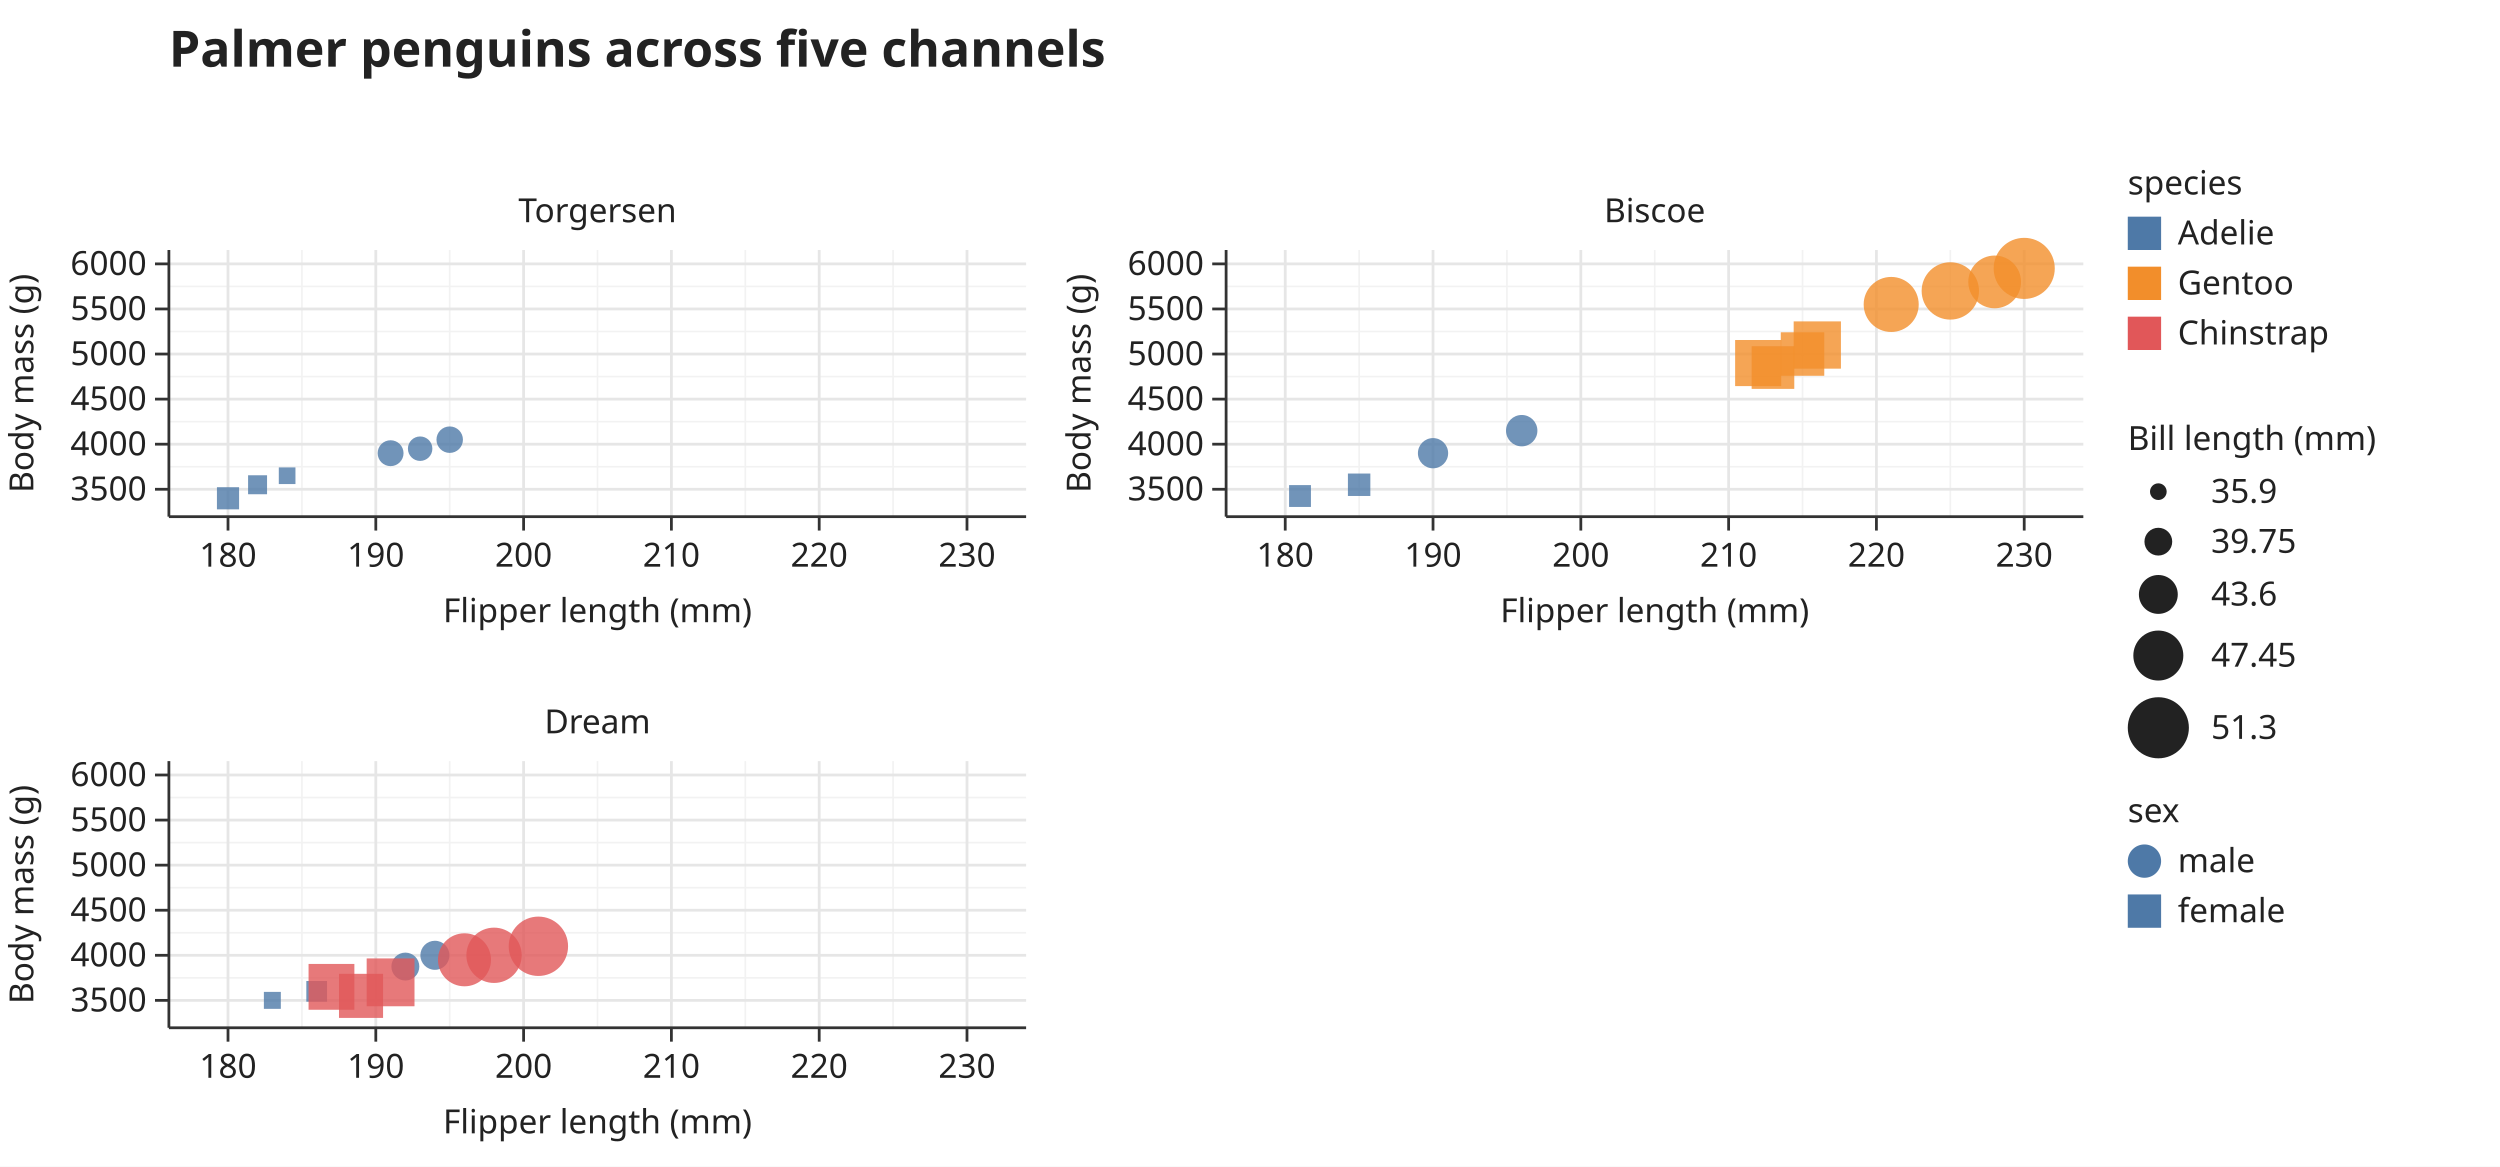
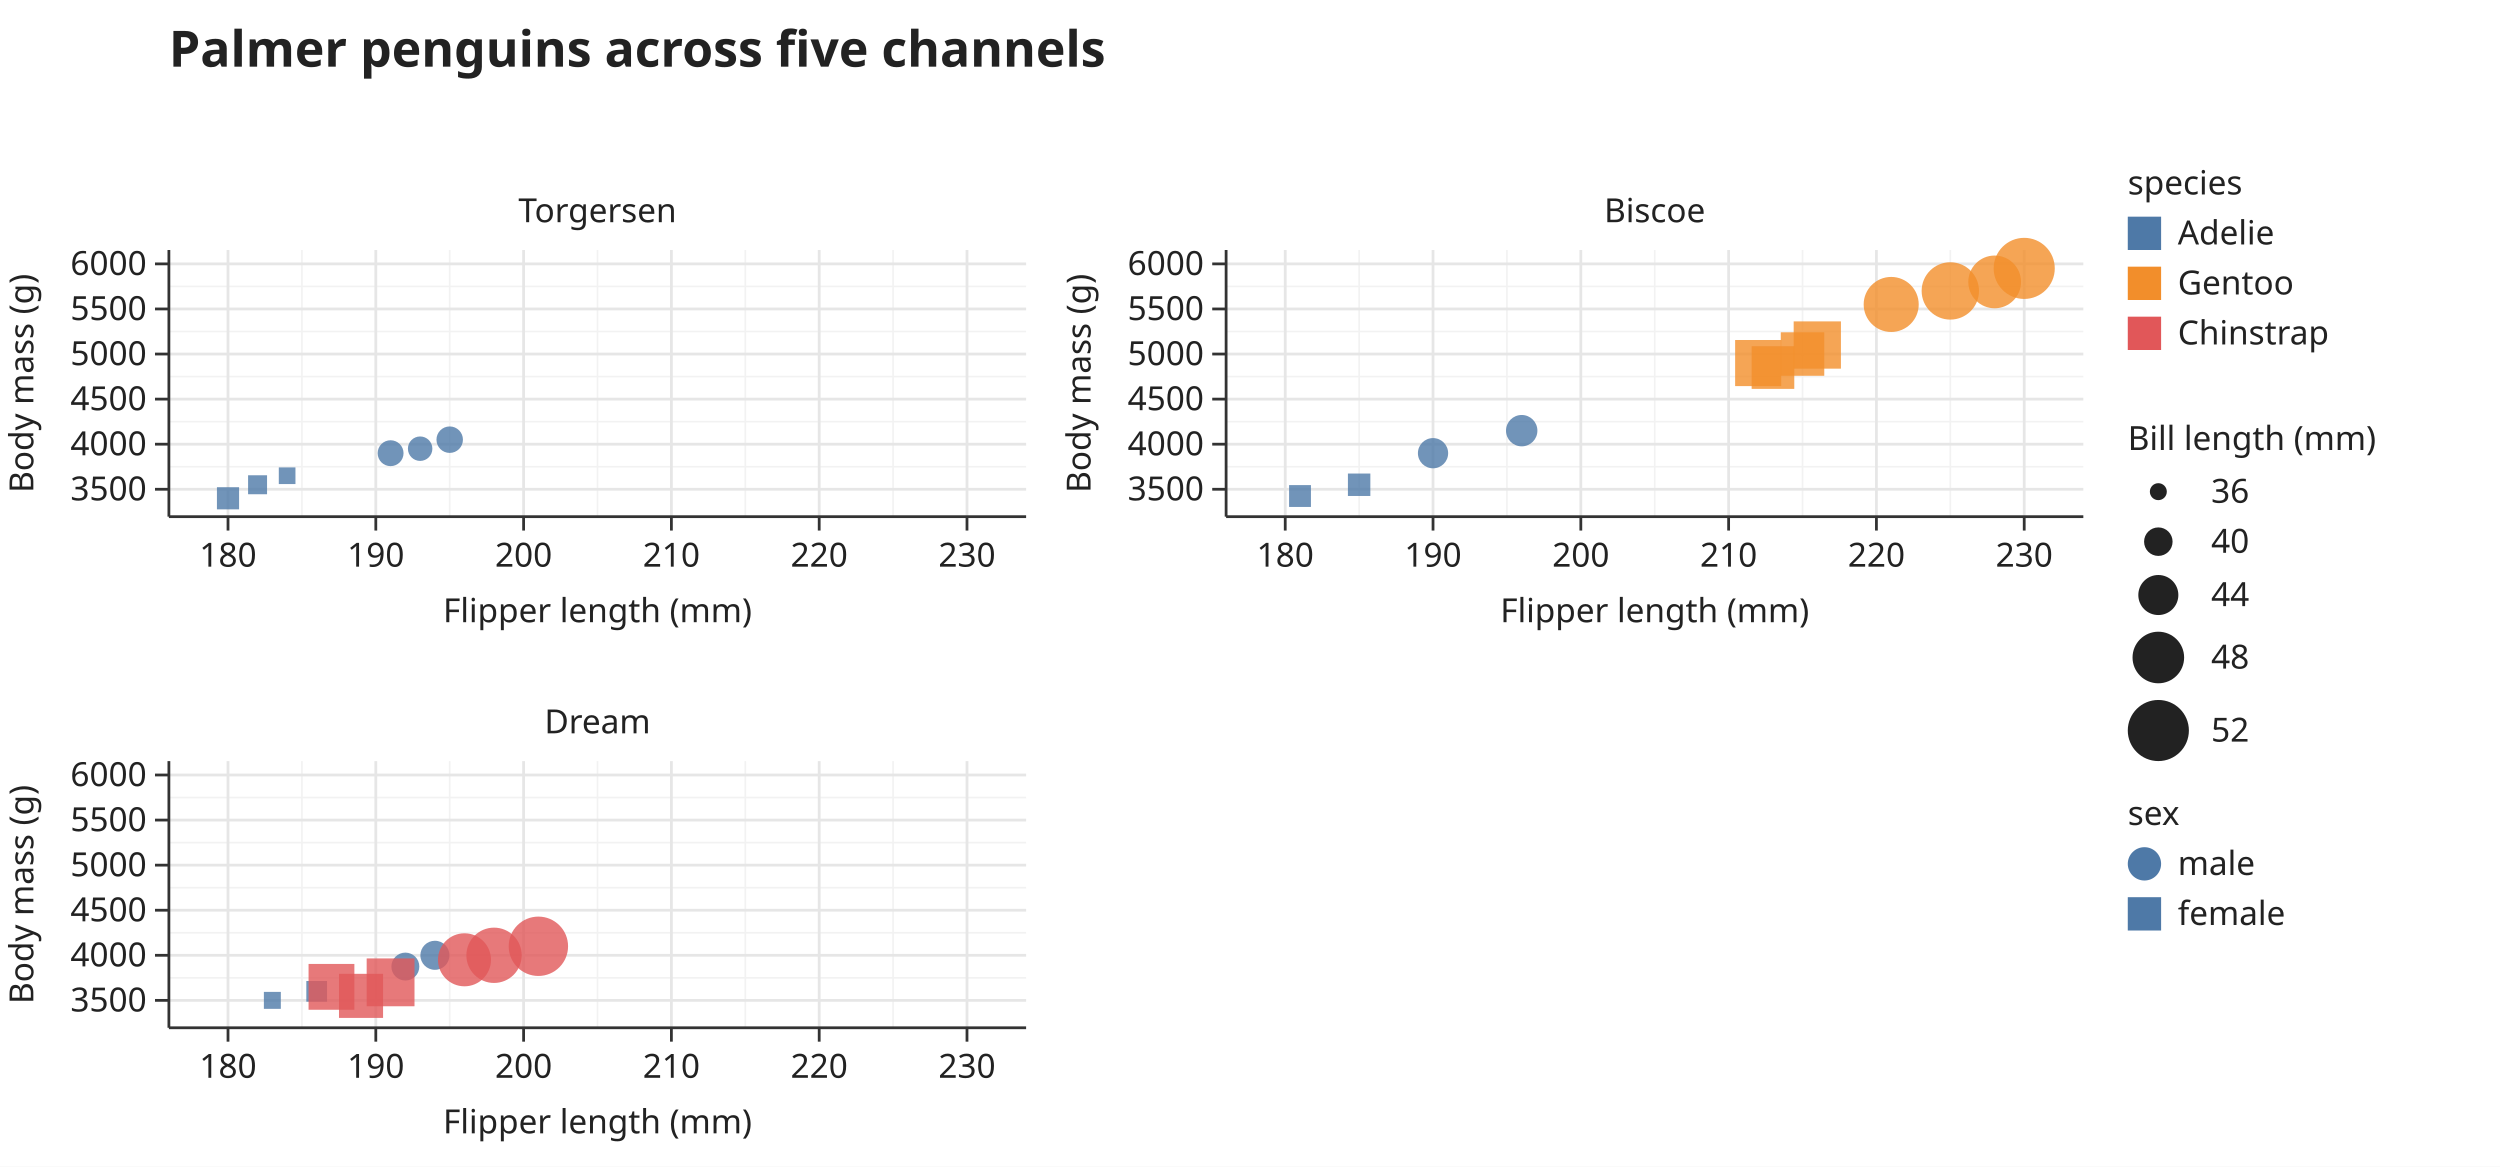
<svg xmlns="http://www.w3.org/2000/svg" width="900" height="420" viewBox="0 0 900 420" role="img" aria-label="Palmer penguins across five channels">
  <rect class="algraf-background" x="0" y="0" width="900" height="420" fill="#ffffff" />
  <text class="algraf-title" x="60.8" y="24" font-family="system-ui, sans-serif" font-size="18" font-weight="600" fill="#222222">Palmer penguins across five channels</text>
  <rect class="algraf-plot-area algraf-facet-panel" x="60.8" y="90" width="308.6" height="96" fill="#ffffff" />
  <rect class="algraf-plot-area algraf-facet-panel" x="441.4" y="90" width="308.6" height="96" fill="#ffffff" />
  <rect class="algraf-plot-area algraf-facet-panel" x="60.8" y="274" width="308.6" height="96" fill="#ffffff" />
  <g class="algraf-facet-strip">
    <rect x="60.8" y="66" width="308.6" height="18" fill="#ffffff" />
    <text x="215.1" y="80" text-anchor="middle" font-family="system-ui, sans-serif" font-size="12" fill="#222222">Torgersen</text>
  </g>
  <g class="algraf-facet-strip">
    <rect x="441.4" y="66" width="308.6" height="18" fill="#ffffff" />
    <text x="595.7" y="80" text-anchor="middle" font-family="system-ui, sans-serif" font-size="12" fill="#222222">Biscoe</text>
  </g>
  <g class="algraf-facet-strip">
    <rect x="60.8" y="250" width="308.6" height="18" fill="#ffffff" />
    <text x="215.1" y="264" text-anchor="middle" font-family="system-ui, sans-serif" font-size="12" fill="#222222">Dream</text>
  </g>
  <g class="algraf-grid">
    <line x1="108.686" y1="90" x2="108.686" y2="186" stroke="#f2f2f2" stroke-width="0.6" />
    <line x1="161.893" y1="90" x2="161.893" y2="186" stroke="#f2f2f2" stroke-width="0.6" />
    <line x1="215.1" y1="90" x2="215.1" y2="186" stroke="#f2f2f2" stroke-width="0.6" />
    <line x1="268.307" y1="90" x2="268.307" y2="186" stroke="#f2f2f2" stroke-width="0.6" />
    <line x1="321.514" y1="90" x2="321.514" y2="186" stroke="#f2f2f2" stroke-width="0.6" />
    <line x1="60.8" y1="168.02" x2="369.4" y2="168.02" stroke="#f2f2f2" stroke-width="0.6" />
    <line x1="60.8" y1="151.793" x2="369.4" y2="151.793" stroke="#f2f2f2" stroke-width="0.6" />
    <line x1="60.8" y1="135.566" x2="369.4" y2="135.566" stroke="#f2f2f2" stroke-width="0.6" />
    <line x1="60.8" y1="119.339" x2="369.4" y2="119.339" stroke="#f2f2f2" stroke-width="0.6" />
    <line x1="60.8" y1="103.112" x2="369.4" y2="103.112" stroke="#f2f2f2" stroke-width="0.6" />
    <line x1="82.083" y1="90" x2="82.083" y2="186" stroke="#e6e6e6" stroke-width="1" />
    <line x1="135.29" y1="90" x2="135.29" y2="186" stroke="#e6e6e6" stroke-width="1" />
    <line x1="188.497" y1="90" x2="188.497" y2="186" stroke="#e6e6e6" stroke-width="1" />
    <line x1="241.703" y1="90" x2="241.703" y2="186" stroke="#e6e6e6" stroke-width="1" />
    <line x1="294.91" y1="90" x2="294.91" y2="186" stroke="#e6e6e6" stroke-width="1" />
    <line x1="348.117" y1="90" x2="348.117" y2="186" stroke="#e6e6e6" stroke-width="1" />
    <line x1="60.8" y1="176.134" x2="369.4" y2="176.134" stroke="#e6e6e6" stroke-width="1" />
    <line x1="60.8" y1="159.907" x2="369.4" y2="159.907" stroke="#e6e6e6" stroke-width="1" />
    <line x1="60.8" y1="143.68" x2="369.4" y2="143.68" stroke="#e6e6e6" stroke-width="1" />
    <line x1="60.8" y1="127.452" x2="369.4" y2="127.452" stroke="#e6e6e6" stroke-width="1" />
    <line x1="60.8" y1="111.225" x2="369.4" y2="111.225" stroke="#e6e6e6" stroke-width="1" />
    <line x1="60.8" y1="94.998" x2="369.4" y2="94.998" stroke="#e6e6e6" stroke-width="1" />
  </g>
  <g class="algraf-grid">
    <line x1="489.286" y1="90" x2="489.286" y2="186" stroke="#f2f2f2" stroke-width="0.6" />
    <line x1="542.493" y1="90" x2="542.493" y2="186" stroke="#f2f2f2" stroke-width="0.6" />
    <line x1="595.7" y1="90" x2="595.7" y2="186" stroke="#f2f2f2" stroke-width="0.6" />
    <line x1="648.907" y1="90" x2="648.907" y2="186" stroke="#f2f2f2" stroke-width="0.6" />
    <line x1="702.114" y1="90" x2="702.114" y2="186" stroke="#f2f2f2" stroke-width="0.6" />
    <line x1="441.4" y1="168.02" x2="750" y2="168.02" stroke="#f2f2f2" stroke-width="0.6" />
    <line x1="441.4" y1="151.793" x2="750" y2="151.793" stroke="#f2f2f2" stroke-width="0.6" />
    <line x1="441.4" y1="135.566" x2="750" y2="135.566" stroke="#f2f2f2" stroke-width="0.6" />
    <line x1="441.4" y1="119.339" x2="750" y2="119.339" stroke="#f2f2f2" stroke-width="0.6" />
    <line x1="441.4" y1="103.112" x2="750" y2="103.112" stroke="#f2f2f2" stroke-width="0.6" />
    <line x1="462.683" y1="90" x2="462.683" y2="186" stroke="#e6e6e6" stroke-width="1" />
    <line x1="515.89" y1="90" x2="515.89" y2="186" stroke="#e6e6e6" stroke-width="1" />
    <line x1="569.097" y1="90" x2="569.097" y2="186" stroke="#e6e6e6" stroke-width="1" />
    <line x1="622.303" y1="90" x2="622.303" y2="186" stroke="#e6e6e6" stroke-width="1" />
    <line x1="675.51" y1="90" x2="675.51" y2="186" stroke="#e6e6e6" stroke-width="1" />
    <line x1="728.717" y1="90" x2="728.717" y2="186" stroke="#e6e6e6" stroke-width="1" />
    <line x1="441.4" y1="176.134" x2="750" y2="176.134" stroke="#e6e6e6" stroke-width="1" />
    <line x1="441.4" y1="159.907" x2="750" y2="159.907" stroke="#e6e6e6" stroke-width="1" />
    <line x1="441.4" y1="143.68" x2="750" y2="143.68" stroke="#e6e6e6" stroke-width="1" />
    <line x1="441.4" y1="127.452" x2="750" y2="127.452" stroke="#e6e6e6" stroke-width="1" />
    <line x1="441.4" y1="111.225" x2="750" y2="111.225" stroke="#e6e6e6" stroke-width="1" />
    <line x1="441.4" y1="94.998" x2="750" y2="94.998" stroke="#e6e6e6" stroke-width="1" />
  </g>
  <g class="algraf-grid">
    <line x1="108.686" y1="274" x2="108.686" y2="370" stroke="#f2f2f2" stroke-width="0.6" />
    <line x1="161.893" y1="274" x2="161.893" y2="370" stroke="#f2f2f2" stroke-width="0.6" />
    <line x1="215.1" y1="274" x2="215.1" y2="370" stroke="#f2f2f2" stroke-width="0.6" />
    <line x1="268.307" y1="274" x2="268.307" y2="370" stroke="#f2f2f2" stroke-width="0.6" />
    <line x1="321.514" y1="274" x2="321.514" y2="370" stroke="#f2f2f2" stroke-width="0.6" />
    <line x1="60.8" y1="352.02" x2="369.4" y2="352.02" stroke="#f2f2f2" stroke-width="0.6" />
    <line x1="60.8" y1="335.793" x2="369.4" y2="335.793" stroke="#f2f2f2" stroke-width="0.6" />
    <line x1="60.8" y1="319.566" x2="369.4" y2="319.566" stroke="#f2f2f2" stroke-width="0.6" />
    <line x1="60.8" y1="303.339" x2="369.4" y2="303.339" stroke="#f2f2f2" stroke-width="0.6" />
    <line x1="60.8" y1="287.112" x2="369.4" y2="287.112" stroke="#f2f2f2" stroke-width="0.6" />
    <line x1="82.083" y1="274" x2="82.083" y2="370" stroke="#e6e6e6" stroke-width="1" />
    <line x1="135.29" y1="274" x2="135.29" y2="370" stroke="#e6e6e6" stroke-width="1" />
    <line x1="188.497" y1="274" x2="188.497" y2="370" stroke="#e6e6e6" stroke-width="1" />
    <line x1="241.703" y1="274" x2="241.703" y2="370" stroke="#e6e6e6" stroke-width="1" />
    <line x1="294.91" y1="274" x2="294.91" y2="370" stroke="#e6e6e6" stroke-width="1" />
    <line x1="348.117" y1="274" x2="348.117" y2="370" stroke="#e6e6e6" stroke-width="1" />
    <line x1="60.8" y1="360.134" x2="369.4" y2="360.134" stroke="#e6e6e6" stroke-width="1" />
    <line x1="60.8" y1="343.907" x2="369.4" y2="343.907" stroke="#e6e6e6" stroke-width="1" />
    <line x1="60.8" y1="327.68" x2="369.4" y2="327.68" stroke="#e6e6e6" stroke-width="1" />
    <line x1="60.8" y1="311.452" x2="369.4" y2="311.452" stroke="#e6e6e6" stroke-width="1" />
    <line x1="60.8" y1="295.225" x2="369.4" y2="295.225" stroke="#e6e6e6" stroke-width="1" />
    <line x1="60.8" y1="278.998" x2="369.4" y2="278.998" stroke="#e6e6e6" stroke-width="1" />
  </g>
  <g class="algraf-layer algraf-geom-point">
    <circle cx="140.61" cy="163.152" r="4.662" fill="#4E79A7" opacity="0.8" />
    <rect x="89.309" y="171.096" width="6.831" height="6.831" fill="#4E79A7" opacity="0.8" />
    <circle cx="161.893" cy="158.284" r="4.766" fill="#4E79A7" opacity="0.8" />
    <rect x="78.096" y="175.392" width="7.974" height="7.974" fill="#4E79A7" opacity="0.8" />
    <circle cx="151.252" cy="161.529" r="4.403" fill="#4E79A7" opacity="0.8" />
    <rect x="100.366" y="168.266" width="6" height="6" fill="#4E79A7" opacity="0.8" />
  </g>
  <g class="algraf-layer algraf-geom-point">
    <circle cx="515.89" cy="163.152" r="5.442" fill="#4E79A7" opacity="0.8" />
    <rect x="464.068" y="174.633" width="7.87" height="7.87" fill="#4E79A7" opacity="0.8" />
    <circle cx="547.814" cy="155.039" r="5.649" fill="#4E79A7" opacity="0.8" />
    <rect x="485.247" y="170.472" width="8.078" height="8.078" fill="#4E79A7" opacity="0.8" />
    <circle cx="680.831" cy="109.602" r="9.909" fill="#F28E2B" opacity="0.8" />
    <rect x="624.646" y="122.399" width="16.597" height="16.597" fill="#F28E2B" opacity="0.8" />
    <circle cx="702.114" cy="104.734" r="10.325" fill="#F28E2B" opacity="0.8" />
    <rect x="641.076" y="119.621" width="15.662" height="15.662" fill="#F28E2B" opacity="0.8" />
    <circle cx="728.717" cy="96.621" r="11" fill="#F28E2B" opacity="0.8" />
    <rect x="630.59" y="124.645" width="15.351" height="15.351" fill="#F28E2B" opacity="0.8" />
    <circle cx="718.076" cy="101.489" r="9.494" fill="#F28E2B" opacity="0.8" />
    <rect x="645.721" y="115.7" width="17.013" height="17.013" fill="#F28E2B" opacity="0.8" />
  </g>
  <g class="algraf-layer algraf-geom-point">
    <circle cx="145.931" cy="347.963" r="5.026" fill="#4E79A7" opacity="0.8" />
    <rect x="94.993" y="357.082" width="6.104" height="6.104" fill="#4E79A7" opacity="0.8" />
    <circle cx="156.572" cy="343.907" r="5.234" fill="#4E79A7" opacity="0.8" />
    <rect x="110.28" y="353.161" width="7.455" height="7.455" fill="#4E79A7" opacity="0.8" />
    <circle cx="167.214" cy="345.529" r="9.545" fill="#E15759" opacity="0.8" />
    <rect x="111.081" y="347.019" width="16.494" height="16.494" fill="#E15759" opacity="0.8" />
    <circle cx="193.817" cy="340.661" r="10.688" fill="#E15759" opacity="0.8" />
    <rect x="132" y="345.033" width="17.221" height="17.221" fill="#E15759" opacity="0.8" />
    <circle cx="177.855" cy="343.907" r="9.961" fill="#E15759" opacity="0.8" />
    <rect x="122.034" y="350.576" width="15.87" height="15.87" fill="#E15759" opacity="0.8" />
  </g>
  <g class="algraf-axes">
    <line x1="60.8" y1="186" x2="369.4" y2="186" stroke="#333333" stroke-width="1" />
    <line x1="82.083" y1="186" x2="82.083" y2="191" stroke="#333333" stroke-width="1" />
    <text x="82.083" y="204" text-anchor="middle" font-family="system-ui, sans-serif" font-size="12" fill="#222222">180</text>
    <line x1="135.29" y1="186" x2="135.29" y2="191" stroke="#333333" stroke-width="1" />
    <text x="135.29" y="204" text-anchor="middle" font-family="system-ui, sans-serif" font-size="12" fill="#222222">190</text>
    <line x1="188.497" y1="186" x2="188.497" y2="191" stroke="#333333" stroke-width="1" />
    <text x="188.497" y="204" text-anchor="middle" font-family="system-ui, sans-serif" font-size="12" fill="#222222">200</text>
    <line x1="241.703" y1="186" x2="241.703" y2="191" stroke="#333333" stroke-width="1" />
    <text x="241.703" y="204" text-anchor="middle" font-family="system-ui, sans-serif" font-size="12" fill="#222222">210</text>
    <line x1="294.91" y1="186" x2="294.91" y2="191" stroke="#333333" stroke-width="1" />
    <text x="294.91" y="204" text-anchor="middle" font-family="system-ui, sans-serif" font-size="12" fill="#222222">220</text>
    <line x1="348.117" y1="186" x2="348.117" y2="191" stroke="#333333" stroke-width="1" />
    <text x="348.117" y="204" text-anchor="middle" font-family="system-ui, sans-serif" font-size="12" fill="#222222">230</text>
    <text x="215.1" y="224" text-anchor="middle" font-family="system-ui, sans-serif" font-size="12" fill="#222222">Flipper length (mm)</text>
    <line x1="60.8" y1="90" x2="60.8" y2="186" stroke="#333333" stroke-width="1" />
    <line x1="55.8" y1="176.134" x2="60.8" y2="176.134" stroke="#333333" stroke-width="1" />
    <text x="52.8" y="180.134" text-anchor="end" font-family="system-ui, sans-serif" font-size="12" fill="#222222">3500</text>
    <line x1="55.8" y1="159.907" x2="60.8" y2="159.907" stroke="#333333" stroke-width="1" />
    <text x="52.8" y="163.907" text-anchor="end" font-family="system-ui, sans-serif" font-size="12" fill="#222222">4000</text>
    <line x1="55.8" y1="143.68" x2="60.8" y2="143.68" stroke="#333333" stroke-width="1" />
    <text x="52.8" y="147.68" text-anchor="end" font-family="system-ui, sans-serif" font-size="12" fill="#222222">4500</text>
    <line x1="55.8" y1="127.452" x2="60.8" y2="127.452" stroke="#333333" stroke-width="1" />
    <text x="52.8" y="131.452" text-anchor="end" font-family="system-ui, sans-serif" font-size="12" fill="#222222">5000</text>
    <line x1="55.8" y1="111.225" x2="60.8" y2="111.225" stroke="#333333" stroke-width="1" />
    <text x="52.8" y="115.225" text-anchor="end" font-family="system-ui, sans-serif" font-size="12" fill="#222222">5500</text>
    <line x1="55.8" y1="94.998" x2="60.8" y2="94.998" stroke="#333333" stroke-width="1" />
    <text x="52.8" y="98.998" text-anchor="end" font-family="system-ui, sans-serif" font-size="12" fill="#222222">6000</text>
    <text x="12" y="138" text-anchor="middle" transform="rotate(-90 12 138)" font-family="system-ui, sans-serif" font-size="12" fill="#222222">Body mass (g)</text>
  </g>
  <g class="algraf-axes">
    <line x1="441.4" y1="186" x2="750" y2="186" stroke="#333333" stroke-width="1" />
    <line x1="462.683" y1="186" x2="462.683" y2="191" stroke="#333333" stroke-width="1" />
    <text x="462.683" y="204" text-anchor="middle" font-family="system-ui, sans-serif" font-size="12" fill="#222222">180</text>
    <line x1="515.89" y1="186" x2="515.89" y2="191" stroke="#333333" stroke-width="1" />
    <text x="515.89" y="204" text-anchor="middle" font-family="system-ui, sans-serif" font-size="12" fill="#222222">190</text>
    <line x1="569.097" y1="186" x2="569.097" y2="191" stroke="#333333" stroke-width="1" />
    <text x="569.097" y="204" text-anchor="middle" font-family="system-ui, sans-serif" font-size="12" fill="#222222">200</text>
    <line x1="622.303" y1="186" x2="622.303" y2="191" stroke="#333333" stroke-width="1" />
    <text x="622.303" y="204" text-anchor="middle" font-family="system-ui, sans-serif" font-size="12" fill="#222222">210</text>
    <line x1="675.51" y1="186" x2="675.51" y2="191" stroke="#333333" stroke-width="1" />
    <text x="675.51" y="204" text-anchor="middle" font-family="system-ui, sans-serif" font-size="12" fill="#222222">220</text>
    <line x1="728.717" y1="186" x2="728.717" y2="191" stroke="#333333" stroke-width="1" />
    <text x="728.717" y="204" text-anchor="middle" font-family="system-ui, sans-serif" font-size="12" fill="#222222">230</text>
    <text x="595.7" y="224" text-anchor="middle" font-family="system-ui, sans-serif" font-size="12" fill="#222222">Flipper length (mm)</text>
    <line x1="441.4" y1="90" x2="441.4" y2="186" stroke="#333333" stroke-width="1" />
    <line x1="436.4" y1="176.134" x2="441.4" y2="176.134" stroke="#333333" stroke-width="1" />
    <text x="433.4" y="180.134" text-anchor="end" font-family="system-ui, sans-serif" font-size="12" fill="#222222">3500</text>
    <line x1="436.4" y1="159.907" x2="441.4" y2="159.907" stroke="#333333" stroke-width="1" />
    <text x="433.4" y="163.907" text-anchor="end" font-family="system-ui, sans-serif" font-size="12" fill="#222222">4000</text>
    <line x1="436.4" y1="143.68" x2="441.4" y2="143.68" stroke="#333333" stroke-width="1" />
    <text x="433.4" y="147.68" text-anchor="end" font-family="system-ui, sans-serif" font-size="12" fill="#222222">4500</text>
    <line x1="436.4" y1="127.452" x2="441.4" y2="127.452" stroke="#333333" stroke-width="1" />
    <text x="433.4" y="131.452" text-anchor="end" font-family="system-ui, sans-serif" font-size="12" fill="#222222">5000</text>
    <line x1="436.4" y1="111.225" x2="441.4" y2="111.225" stroke="#333333" stroke-width="1" />
    <text x="433.4" y="115.225" text-anchor="end" font-family="system-ui, sans-serif" font-size="12" fill="#222222">5500</text>
    <line x1="436.4" y1="94.998" x2="441.4" y2="94.998" stroke="#333333" stroke-width="1" />
    <text x="433.4" y="98.998" text-anchor="end" font-family="system-ui, sans-serif" font-size="12" fill="#222222">6000</text>
    <text x="392.6" y="138" text-anchor="middle" transform="rotate(-90 392.6 138)" font-family="system-ui, sans-serif" font-size="12" fill="#222222">Body mass (g)</text>
  </g>
  <g class="algraf-axes">
    <line x1="60.8" y1="370" x2="369.4" y2="370" stroke="#333333" stroke-width="1" />
    <line x1="82.083" y1="370" x2="82.083" y2="375" stroke="#333333" stroke-width="1" />
    <text x="82.083" y="388" text-anchor="middle" font-family="system-ui, sans-serif" font-size="12" fill="#222222">180</text>
    <line x1="135.29" y1="370" x2="135.29" y2="375" stroke="#333333" stroke-width="1" />
    <text x="135.29" y="388" text-anchor="middle" font-family="system-ui, sans-serif" font-size="12" fill="#222222">190</text>
    <line x1="188.497" y1="370" x2="188.497" y2="375" stroke="#333333" stroke-width="1" />
    <text x="188.497" y="388" text-anchor="middle" font-family="system-ui, sans-serif" font-size="12" fill="#222222">200</text>
    <line x1="241.703" y1="370" x2="241.703" y2="375" stroke="#333333" stroke-width="1" />
    <text x="241.703" y="388" text-anchor="middle" font-family="system-ui, sans-serif" font-size="12" fill="#222222">210</text>
    <line x1="294.91" y1="370" x2="294.91" y2="375" stroke="#333333" stroke-width="1" />
    <text x="294.91" y="388" text-anchor="middle" font-family="system-ui, sans-serif" font-size="12" fill="#222222">220</text>
    <line x1="348.117" y1="370" x2="348.117" y2="375" stroke="#333333" stroke-width="1" />
    <text x="348.117" y="388" text-anchor="middle" font-family="system-ui, sans-serif" font-size="12" fill="#222222">230</text>
    <text x="215.1" y="408" text-anchor="middle" font-family="system-ui, sans-serif" font-size="12" fill="#222222">Flipper length (mm)</text>
    <line x1="60.8" y1="274" x2="60.8" y2="370" stroke="#333333" stroke-width="1" />
    <line x1="55.8" y1="360.134" x2="60.8" y2="360.134" stroke="#333333" stroke-width="1" />
    <text x="52.8" y="364.134" text-anchor="end" font-family="system-ui, sans-serif" font-size="12" fill="#222222">3500</text>
    <line x1="55.8" y1="343.907" x2="60.8" y2="343.907" stroke="#333333" stroke-width="1" />
    <text x="52.8" y="347.907" text-anchor="end" font-family="system-ui, sans-serif" font-size="12" fill="#222222">4000</text>
    <line x1="55.8" y1="327.68" x2="60.8" y2="327.68" stroke="#333333" stroke-width="1" />
    <text x="52.8" y="331.68" text-anchor="end" font-family="system-ui, sans-serif" font-size="12" fill="#222222">4500</text>
    <line x1="55.8" y1="311.452" x2="60.8" y2="311.452" stroke="#333333" stroke-width="1" />
    <text x="52.8" y="315.452" text-anchor="end" font-family="system-ui, sans-serif" font-size="12" fill="#222222">5000</text>
    <line x1="55.8" y1="295.225" x2="60.8" y2="295.225" stroke="#333333" stroke-width="1" />
    <text x="52.8" y="299.225" text-anchor="end" font-family="system-ui, sans-serif" font-size="12" fill="#222222">5500</text>
    <line x1="55.8" y1="278.998" x2="60.8" y2="278.998" stroke="#333333" stroke-width="1" />
    <text x="52.8" y="282.998" text-anchor="end" font-family="system-ui, sans-serif" font-size="12" fill="#222222">6000</text>
    <text x="12" y="322" text-anchor="middle" transform="rotate(-90 12 322)" font-family="system-ui, sans-serif" font-size="12" fill="#222222">Body mass (g)</text>
  </g>
  <g class="algraf-legends">
    <text x="766" y="70" text-anchor="start" font-family="system-ui, sans-serif" font-size="12" fill="#222222">species</text>
    <rect x="766" y="78" width="12" height="12" fill="#4E79A7" />
    <text x="784" y="88" text-anchor="start" font-family="system-ui, sans-serif" font-size="12" fill="#222222">Adelie</text>
    <rect x="766" y="96" width="12" height="12" fill="#F28E2B" />
    <text x="784" y="106" text-anchor="start" font-family="system-ui, sans-serif" font-size="12" fill="#222222">Gentoo</text>
    <rect x="766" y="114" width="12" height="12" fill="#E15759" />
    <text x="784" y="124" text-anchor="start" font-family="system-ui, sans-serif" font-size="12" fill="#222222">Chinstrap</text>
    <text x="766" y="162" text-anchor="start" font-family="system-ui, sans-serif" font-size="12" fill="#222222">Bill length (mm)</text>
-     <circle cx="777" cy="177" r="3" fill="#222222" />
-     <text x="796" y="181" text-anchor="start" font-family="system-ui, sans-serif" font-size="12" fill="#222222">35.9</text>
-     <circle cx="777" cy="195" r="5" fill="#222222" />
-     <text x="796" y="199" text-anchor="start" font-family="system-ui, sans-serif" font-size="12" fill="#222222">39.75</text>
-     <circle cx="777" cy="214" r="7" fill="#222222" />
-     <text x="796" y="218" text-anchor="start" font-family="system-ui, sans-serif" font-size="12" fill="#222222">43.6</text>
-     <circle cx="777" cy="236" r="9" fill="#222222" />
-     <text x="796" y="240" text-anchor="start" font-family="system-ui, sans-serif" font-size="12" fill="#222222">47.45</text>
-     <circle cx="777" cy="262" r="11" fill="#222222" />
-     <text x="796" y="266" text-anchor="start" font-family="system-ui, sans-serif" font-size="12" fill="#222222">51.3</text>
-     <text x="766" y="296" text-anchor="start" font-family="system-ui, sans-serif" font-size="12" fill="#222222">sex</text>
-     <circle cx="772" cy="310" r="6" fill="#4E79A7" />
-     <text x="784" y="314" text-anchor="start" font-family="system-ui, sans-serif" font-size="12" fill="#222222">male</text>
-     <rect x="766" y="322" width="12" height="12" fill="#4E79A7" />
-     <text x="784" y="332" text-anchor="start" font-family="system-ui, sans-serif" font-size="12" fill="#222222">female</text>
+     <circle cx="777" cy="177" r="3.052" fill="#222222" />
+     <text x="796" y="181" text-anchor="start" font-family="system-ui, sans-serif" font-size="12" fill="#222222">36</text>
+     <circle cx="777" cy="195" r="5.13" fill="#222222" />
+     <text x="796" y="199" text-anchor="start" font-family="system-ui, sans-serif" font-size="12" fill="#222222">40</text>
+     <circle cx="777" cy="214.208" r="7.208" fill="#222222" />
+     <text x="796" y="218.208" text-anchor="start" font-family="system-ui, sans-serif" font-size="12" fill="#222222">44</text>
+     <circle cx="777" cy="236.701" r="9.286" fill="#222222" />
+     <text x="796" y="240.701" text-anchor="start" font-family="system-ui, sans-serif" font-size="12" fill="#222222">48</text>
+     <circle cx="777" cy="262.987" r="11" fill="#222222" />
+     <text x="796" y="266.987" text-anchor="start" font-family="system-ui, sans-serif" font-size="12" fill="#222222">52</text>
+     <text x="766" y="296.987" text-anchor="start" font-family="system-ui, sans-serif" font-size="12" fill="#222222">sex</text>
+     <circle cx="772" cy="310.987" r="6" fill="#4E79A7" />
+     <text x="784" y="314.987" text-anchor="start" font-family="system-ui, sans-serif" font-size="12" fill="#222222">male</text>
+     <rect x="766" y="322.987" width="12" height="12" fill="#4E79A7" />
+     <text x="784" y="332.987" text-anchor="start" font-family="system-ui, sans-serif" font-size="12" fill="#222222">female</text>
  </g>
</svg>
